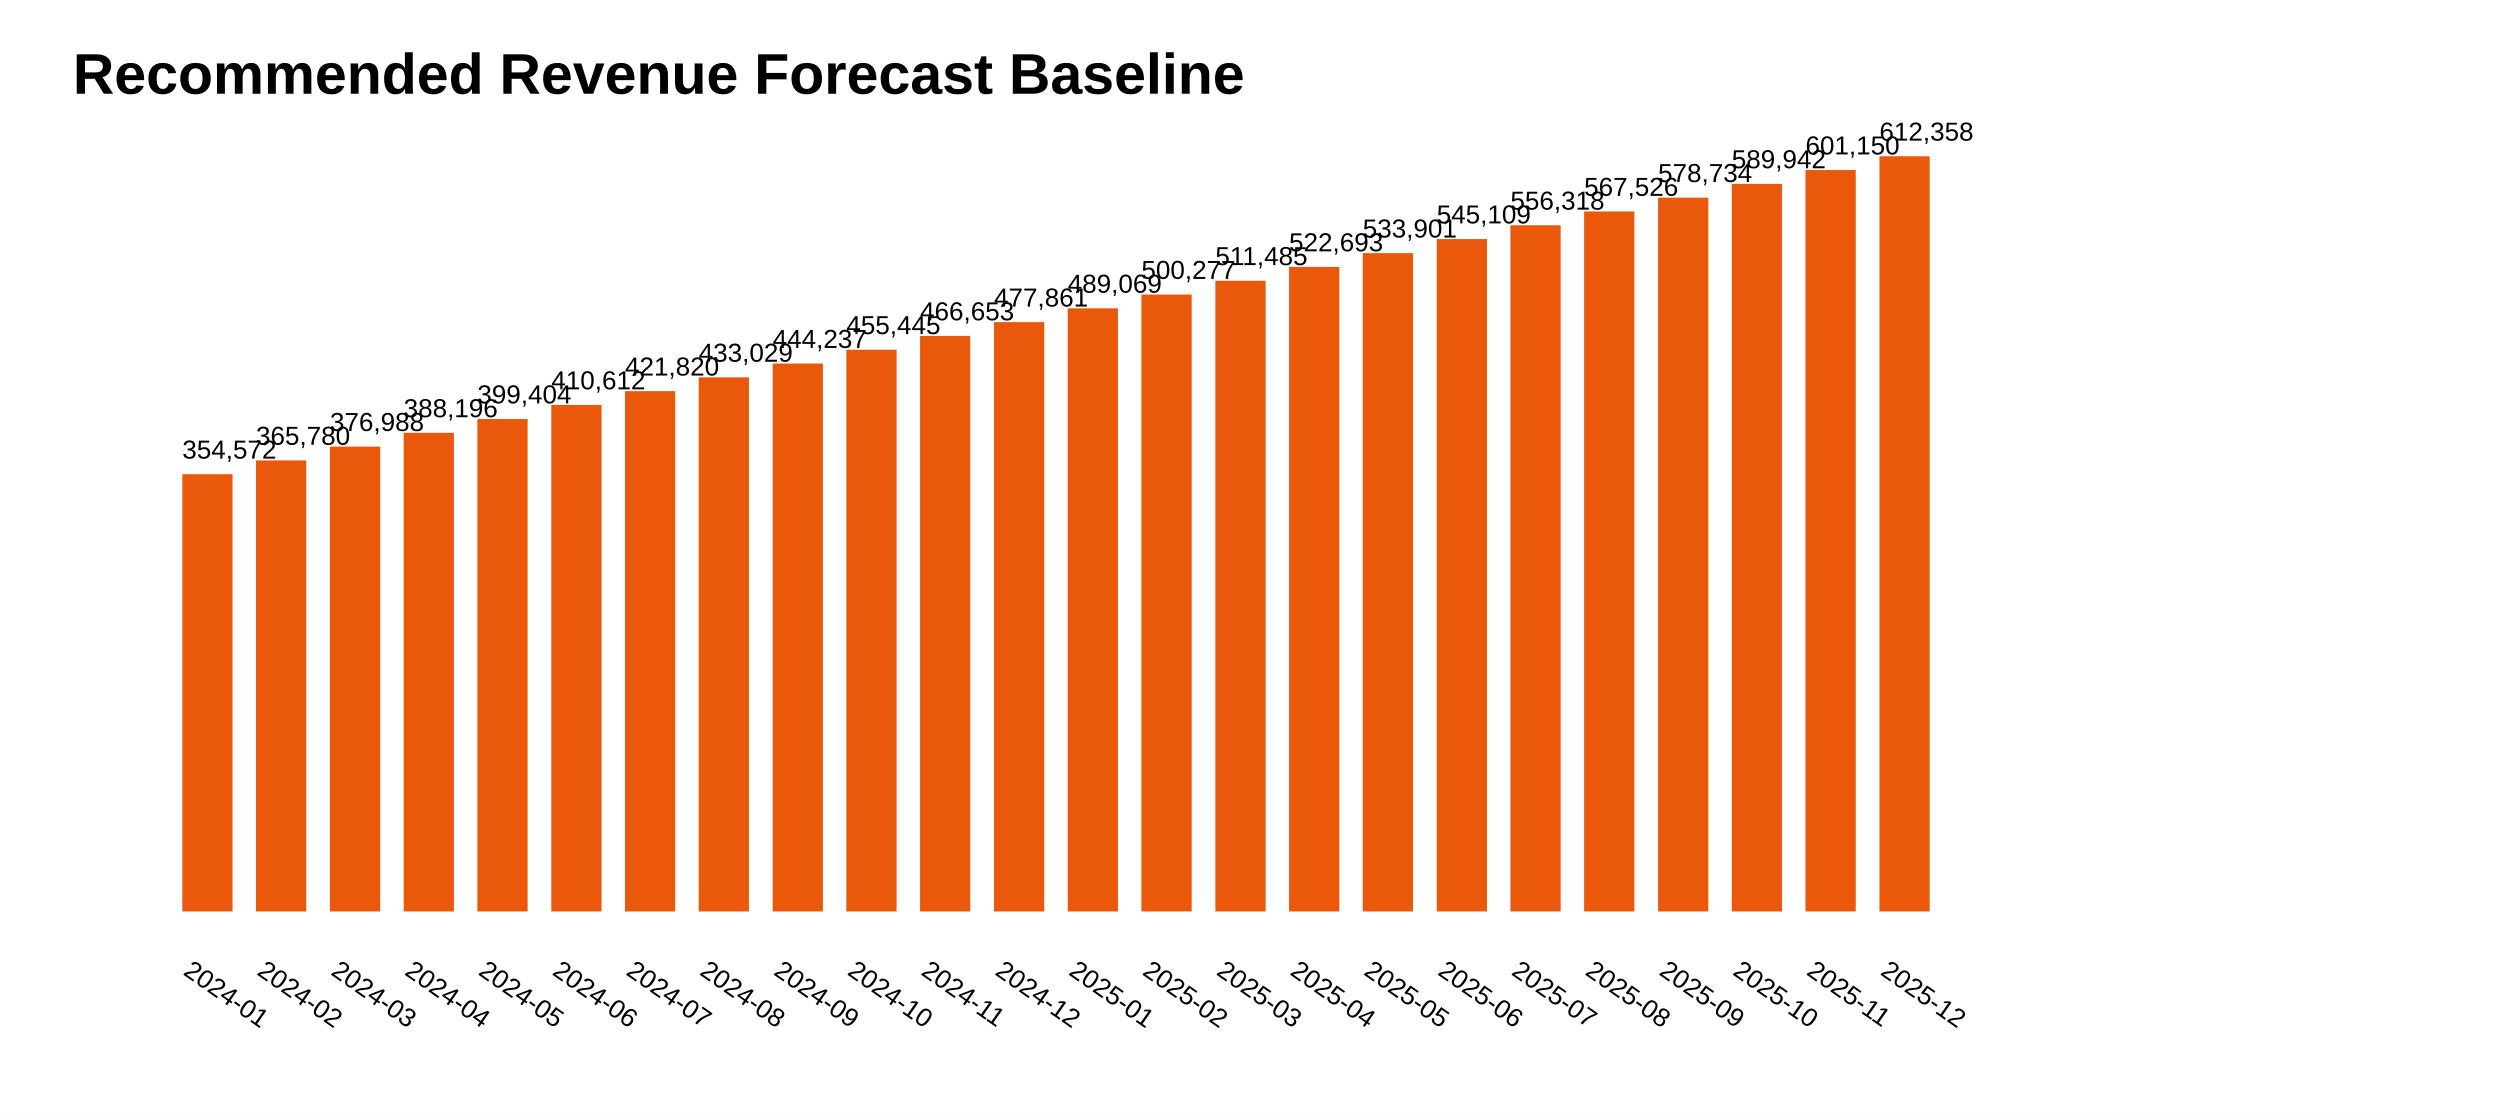
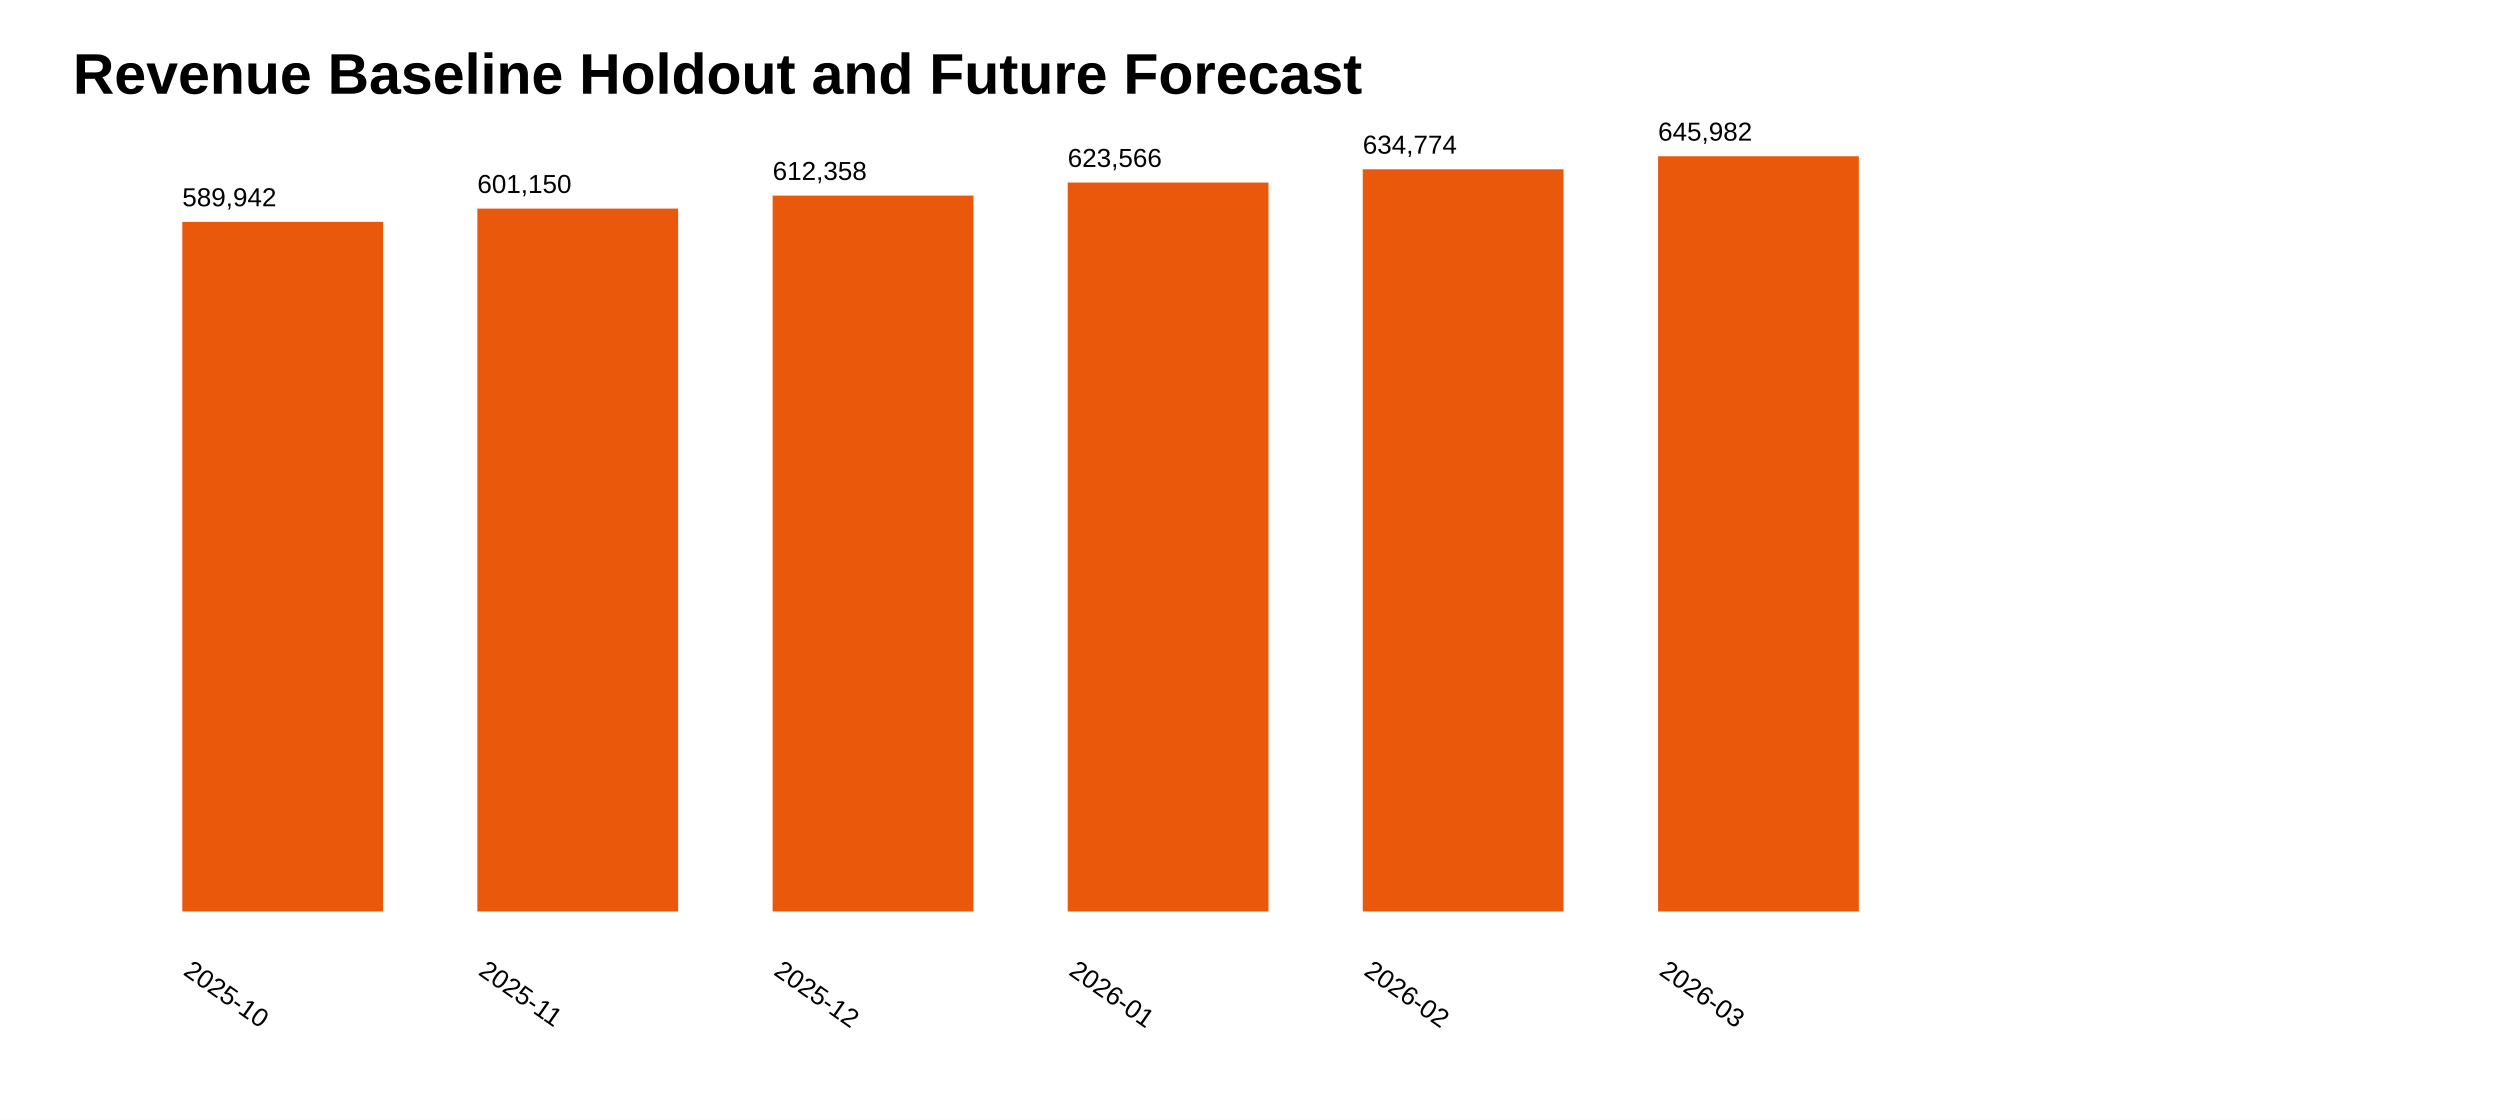
<svg xmlns="http://www.w3.org/2000/svg" width="960" height="430" viewBox="0 0 960 430">
  <rect width="100%" height="100%" fill="white" />
-   <text x="28" y="36" font-family="Arial" font-size="22" font-weight="700">Recommended Revenue Forecast Baseline</text>
-   <rect x="70.0" y="182.1" width="19.3" height="167.9" fill="#ea580c" />
-   <text x="70.0" y="374" font-family="Arial" font-size="10" transform="rotate(35 70.0,374)">2024-01</text>
-   <text x="70.0" y="176.1" font-family="Arial" font-size="10">354,572</text>
-   <rect x="98.3" y="176.8" width="19.3" height="173.2" fill="#ea580c" />
-   <text x="98.3" y="374" font-family="Arial" font-size="10" transform="rotate(35 98.3,374)">2024-02</text>
-   <text x="98.3" y="170.8" font-family="Arial" font-size="10">365,780</text>
-   <rect x="126.7" y="171.5" width="19.3" height="178.5" fill="#ea580c" />
-   <text x="126.7" y="374" font-family="Arial" font-size="10" transform="rotate(35 126.7,374)">2024-03</text>
-   <text x="126.7" y="165.5" font-family="Arial" font-size="10">376,988</text>
-   <rect x="155.0" y="166.2" width="19.3" height="183.8" fill="#ea580c" />
-   <text x="155.0" y="374" font-family="Arial" font-size="10" transform="rotate(35 155.0,374)">2024-04</text>
-   <text x="155.0" y="160.2" font-family="Arial" font-size="10">388,196</text>
-   <rect x="183.3" y="160.9" width="19.3" height="189.1" fill="#ea580c" />
-   <text x="183.3" y="374" font-family="Arial" font-size="10" transform="rotate(35 183.3,374)">2024-05</text>
-   <text x="183.3" y="154.9" font-family="Arial" font-size="10">399,404</text>
-   <rect x="211.7" y="155.5" width="19.3" height="194.5" fill="#ea580c" />
-   <text x="211.7" y="374" font-family="Arial" font-size="10" transform="rotate(35 211.7,374)">2024-06</text>
-   <text x="211.7" y="149.5" font-family="Arial" font-size="10">410,612</text>
-   <rect x="240.0" y="150.2" width="19.3" height="199.8" fill="#ea580c" />
-   <text x="240.0" y="374" font-family="Arial" font-size="10" transform="rotate(35 240.0,374)">2024-07</text>
-   <text x="240.0" y="144.2" font-family="Arial" font-size="10">421,820</text>
-   <rect x="268.3" y="144.9" width="19.3" height="205.1" fill="#ea580c" />
-   <text x="268.3" y="374" font-family="Arial" font-size="10" transform="rotate(35 268.3,374)">2024-08</text>
-   <text x="268.3" y="138.9" font-family="Arial" font-size="10">433,029</text>
-   <rect x="296.7" y="139.6" width="19.3" height="210.4" fill="#ea580c" />
-   <text x="296.7" y="374" font-family="Arial" font-size="10" transform="rotate(35 296.7,374)">2024-09</text>
-   <text x="296.7" y="133.6" font-family="Arial" font-size="10">444,237</text>
-   <rect x="325.0" y="134.3" width="19.3" height="215.7" fill="#ea580c" />
-   <text x="325.0" y="374" font-family="Arial" font-size="10" transform="rotate(35 325.0,374)">2024-10</text>
-   <text x="325.0" y="128.3" font-family="Arial" font-size="10">455,445</text>
-   <rect x="353.3" y="129.0" width="19.3" height="221.0" fill="#ea580c" />
-   <text x="353.3" y="374" font-family="Arial" font-size="10" transform="rotate(35 353.3,374)">2024-11</text>
-   <text x="353.3" y="123.0" font-family="Arial" font-size="10">466,653</text>
-   <rect x="381.7" y="123.7" width="19.3" height="226.3" fill="#ea580c" />
-   <text x="381.7" y="374" font-family="Arial" font-size="10" transform="rotate(35 381.7,374)">2024-12</text>
-   <text x="381.7" y="117.7" font-family="Arial" font-size="10">477,861</text>
-   <rect x="410.0" y="118.4" width="19.3" height="231.6" fill="#ea580c" />
-   <text x="410.0" y="374" font-family="Arial" font-size="10" transform="rotate(35 410.0,374)">2025-01</text>
-   <text x="410.0" y="112.4" font-family="Arial" font-size="10">489,069</text>
-   <rect x="438.3" y="113.1" width="19.3" height="236.9" fill="#ea580c" />
-   <text x="438.3" y="374" font-family="Arial" font-size="10" transform="rotate(35 438.3,374)">2025-02</text>
-   <text x="438.3" y="107.1" font-family="Arial" font-size="10">500,277</text>
-   <rect x="466.7" y="107.8" width="19.3" height="242.2" fill="#ea580c" />
-   <text x="466.7" y="374" font-family="Arial" font-size="10" transform="rotate(35 466.7,374)">2025-03</text>
-   <text x="466.7" y="101.8" font-family="Arial" font-size="10">511,485</text>
-   <rect x="495.0" y="102.5" width="19.3" height="247.5" fill="#ea580c" />
-   <text x="495.0" y="374" font-family="Arial" font-size="10" transform="rotate(35 495.0,374)">2025-04</text>
-   <text x="495.0" y="96.5" font-family="Arial" font-size="10">522,693</text>
-   <rect x="523.3" y="97.2" width="19.3" height="252.8" fill="#ea580c" />
-   <text x="523.3" y="374" font-family="Arial" font-size="10" transform="rotate(35 523.3,374)">2025-05</text>
-   <text x="523.3" y="91.2" font-family="Arial" font-size="10">533,901</text>
-   <rect x="551.7" y="91.8" width="19.3" height="258.2" fill="#ea580c" />
-   <text x="551.7" y="374" font-family="Arial" font-size="10" transform="rotate(35 551.7,374)">2025-06</text>
-   <text x="551.7" y="85.8" font-family="Arial" font-size="10">545,109</text>
-   <rect x="580.0" y="86.5" width="19.3" height="263.5" fill="#ea580c" />
-   <text x="580.0" y="374" font-family="Arial" font-size="10" transform="rotate(35 580.0,374)">2025-07</text>
-   <text x="580.0" y="80.5" font-family="Arial" font-size="10">556,318</text>
-   <rect x="608.3" y="81.2" width="19.3" height="268.8" fill="#ea580c" />
-   <text x="608.3" y="374" font-family="Arial" font-size="10" transform="rotate(35 608.3,374)">2025-08</text>
-   <text x="608.3" y="75.2" font-family="Arial" font-size="10">567,526</text>
-   <rect x="636.7" y="75.9" width="19.3" height="274.1" fill="#ea580c" />
-   <text x="636.7" y="374" font-family="Arial" font-size="10" transform="rotate(35 636.7,374)">2025-09</text>
-   <text x="636.7" y="69.9" font-family="Arial" font-size="10">578,734</text>
-   <rect x="665.0" y="70.6" width="19.3" height="279.4" fill="#ea580c" />
-   <text x="665.0" y="374" font-family="Arial" font-size="10" transform="rotate(35 665.0,374)">2025-10</text>
-   <text x="665.0" y="64.6" font-family="Arial" font-size="10">589,942</text>
-   <rect x="693.3" y="65.3" width="19.3" height="284.7" fill="#ea580c" />
-   <text x="693.3" y="374" font-family="Arial" font-size="10" transform="rotate(35 693.3,374)">2025-11</text>
-   <text x="693.3" y="59.3" font-family="Arial" font-size="10">601,150</text>
-   <rect x="721.7" y="60.0" width="19.3" height="290.0" fill="#ea580c" />
-   <text x="721.7" y="374" font-family="Arial" font-size="10" transform="rotate(35 721.7,374)">2025-12</text>
-   <text x="721.7" y="54.0" font-family="Arial" font-size="10">612,358</text>
+   <text x="28" y="36" font-family="Arial" font-size="22" font-weight="700">Revenue Baseline Holdout and Future Forecast</text>
+   <rect x="70.0" y="85.2" width="77.1" height="264.8" fill="#ea580c" />
+   <text x="70.0" y="374" font-family="Arial" font-size="10" transform="rotate(35 70.0,374)">2025-10</text>
+   <text x="70.0" y="79.2" font-family="Arial" font-size="10">589,942</text>
+   <rect x="183.3" y="80.1" width="77.1" height="269.9" fill="#ea580c" />
+   <text x="183.3" y="374" font-family="Arial" font-size="10" transform="rotate(35 183.3,374)">2025-11</text>
+   <text x="183.3" y="74.1" font-family="Arial" font-size="10">601,150</text>
+   <rect x="296.7" y="75.1" width="77.1" height="274.9" fill="#ea580c" />
+   <text x="296.7" y="374" font-family="Arial" font-size="10" transform="rotate(35 296.7,374)">2025-12</text>
+   <text x="296.7" y="69.1" font-family="Arial" font-size="10">612,358</text>
+   <rect x="410.0" y="70.1" width="77.1" height="279.9" fill="#ea580c" />
+   <text x="410.0" y="374" font-family="Arial" font-size="10" transform="rotate(35 410.0,374)">2026-01</text>
+   <text x="410.0" y="64.1" font-family="Arial" font-size="10">623,566</text>
+   <rect x="523.3" y="65.0" width="77.1" height="285.0" fill="#ea580c" />
+   <text x="523.3" y="374" font-family="Arial" font-size="10" transform="rotate(35 523.3,374)">2026-02</text>
+   <text x="523.3" y="59.0" font-family="Arial" font-size="10">634,774</text>
+   <rect x="636.7" y="60.0" width="77.1" height="290.0" fill="#ea580c" />
+   <text x="636.7" y="374" font-family="Arial" font-size="10" transform="rotate(35 636.7,374)">2026-03</text>
+   <text x="636.7" y="54.0" font-family="Arial" font-size="10">645,982</text>
</svg>
